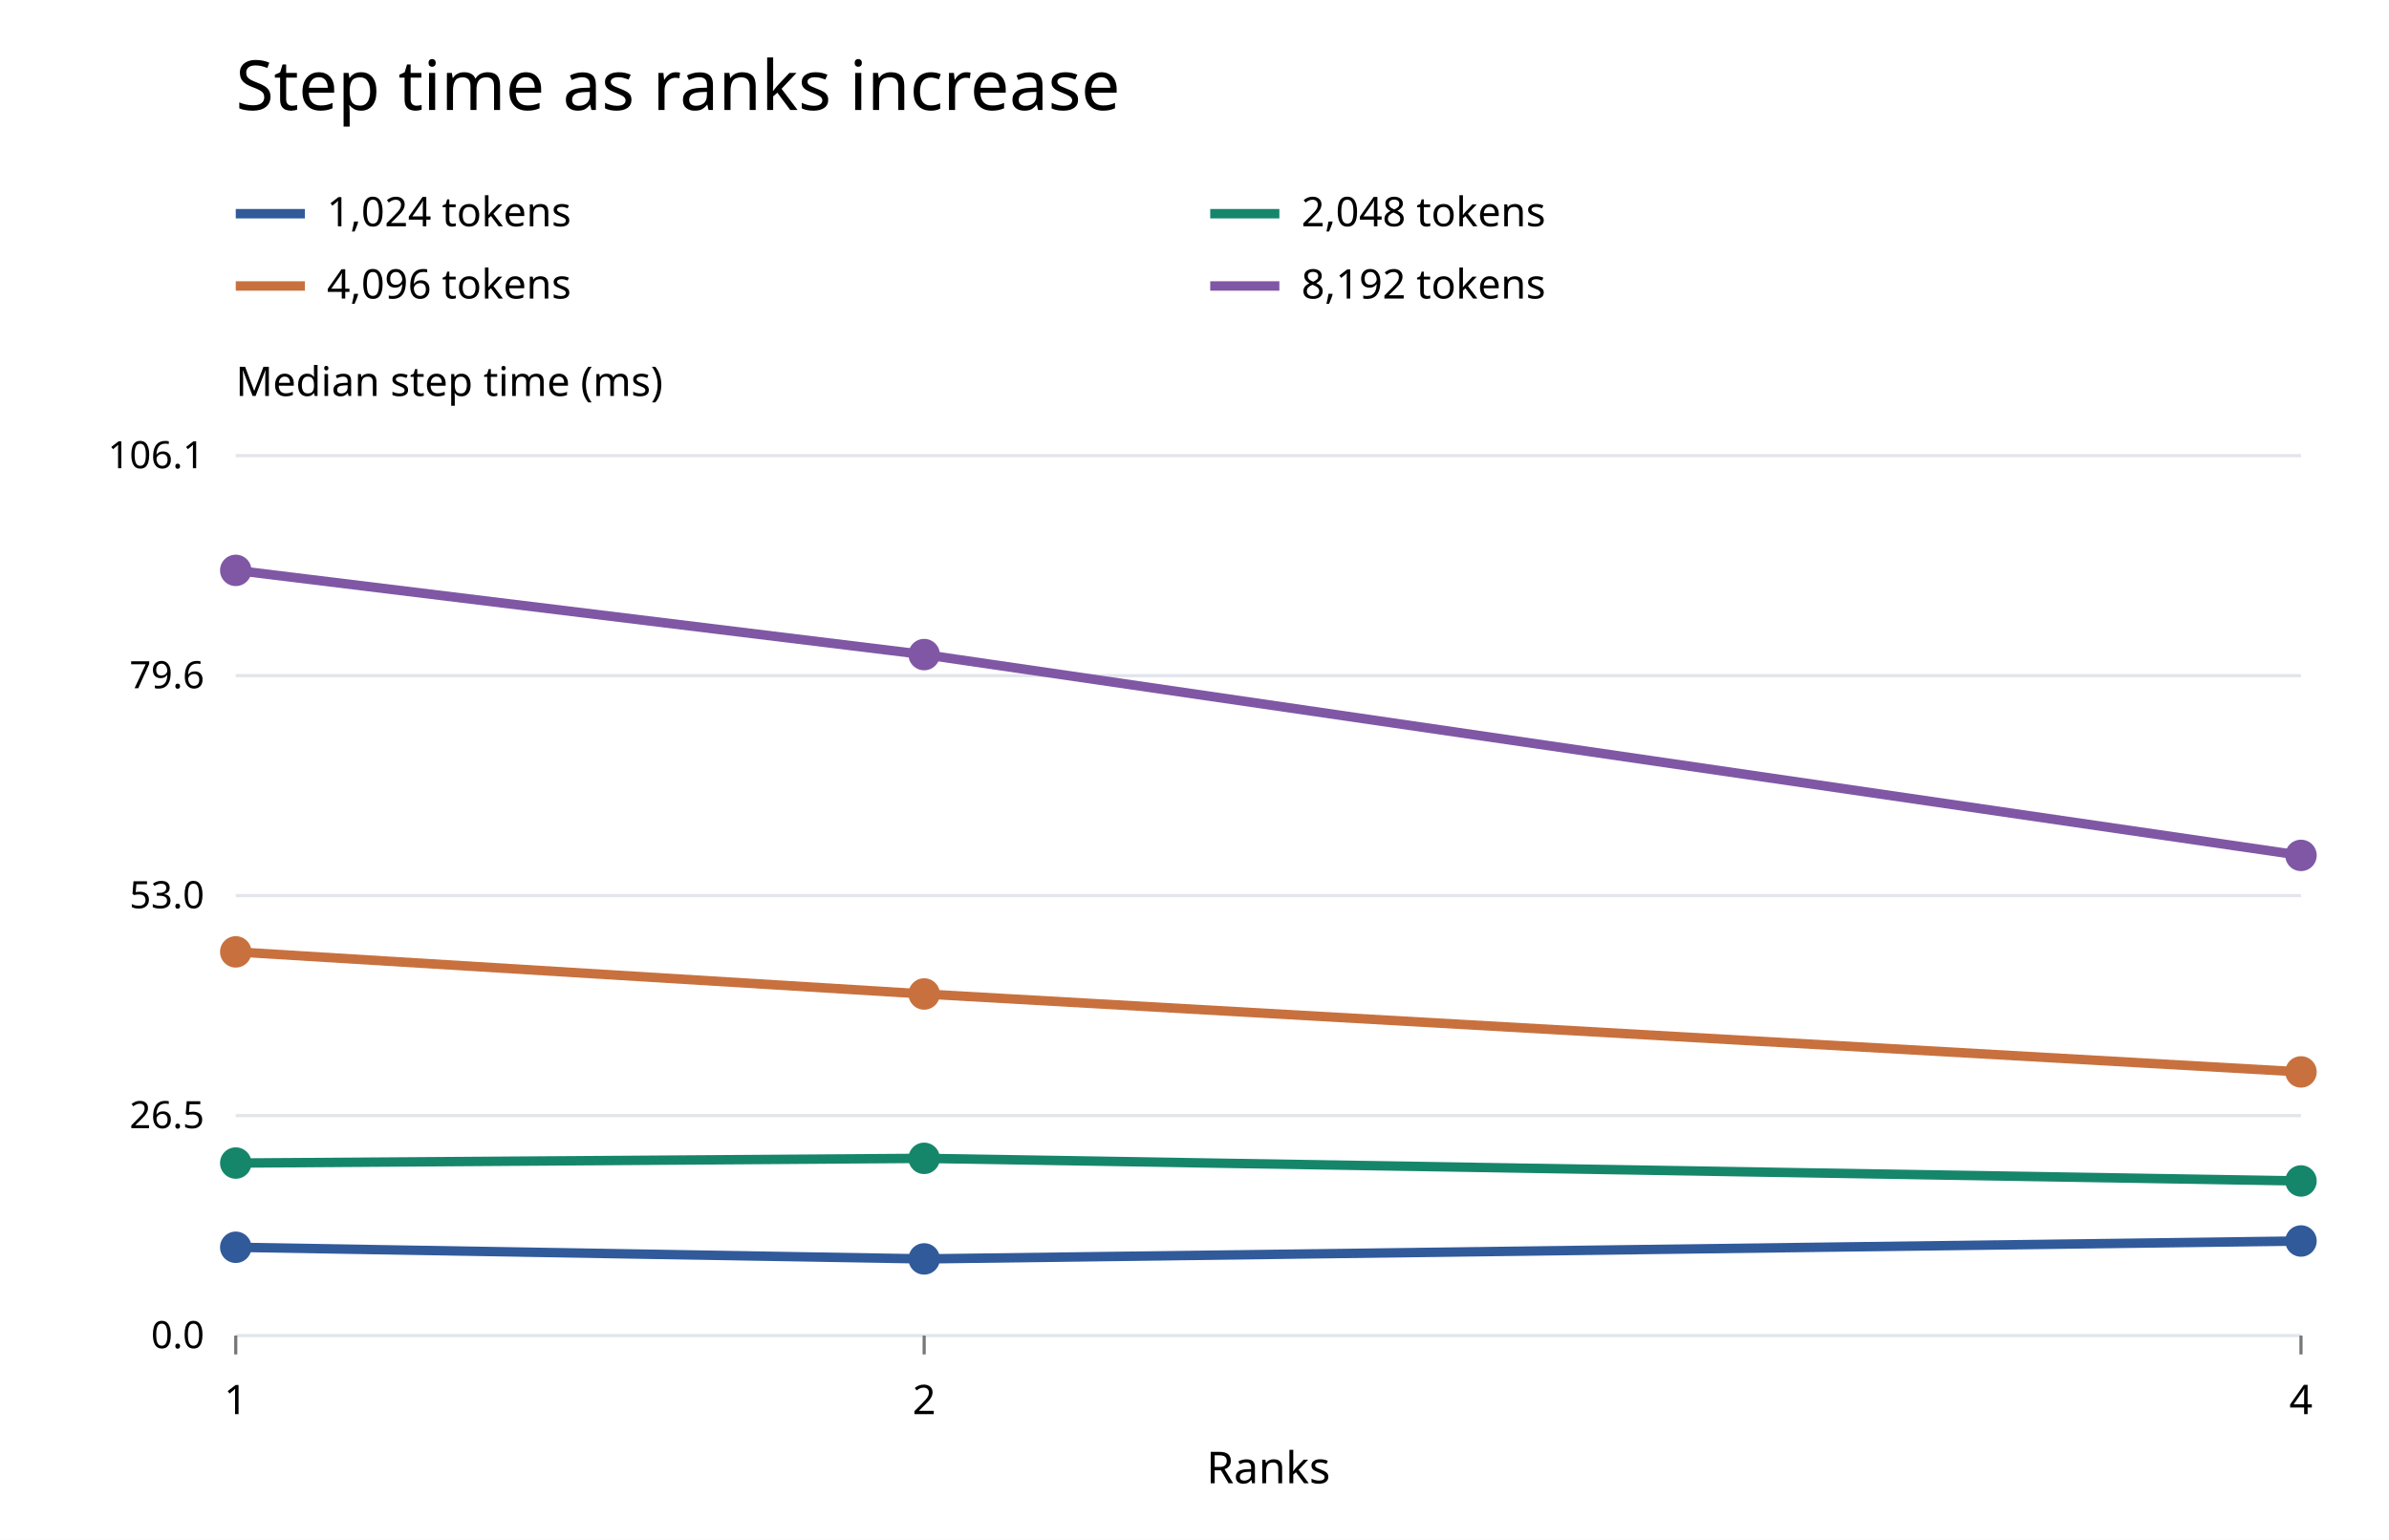
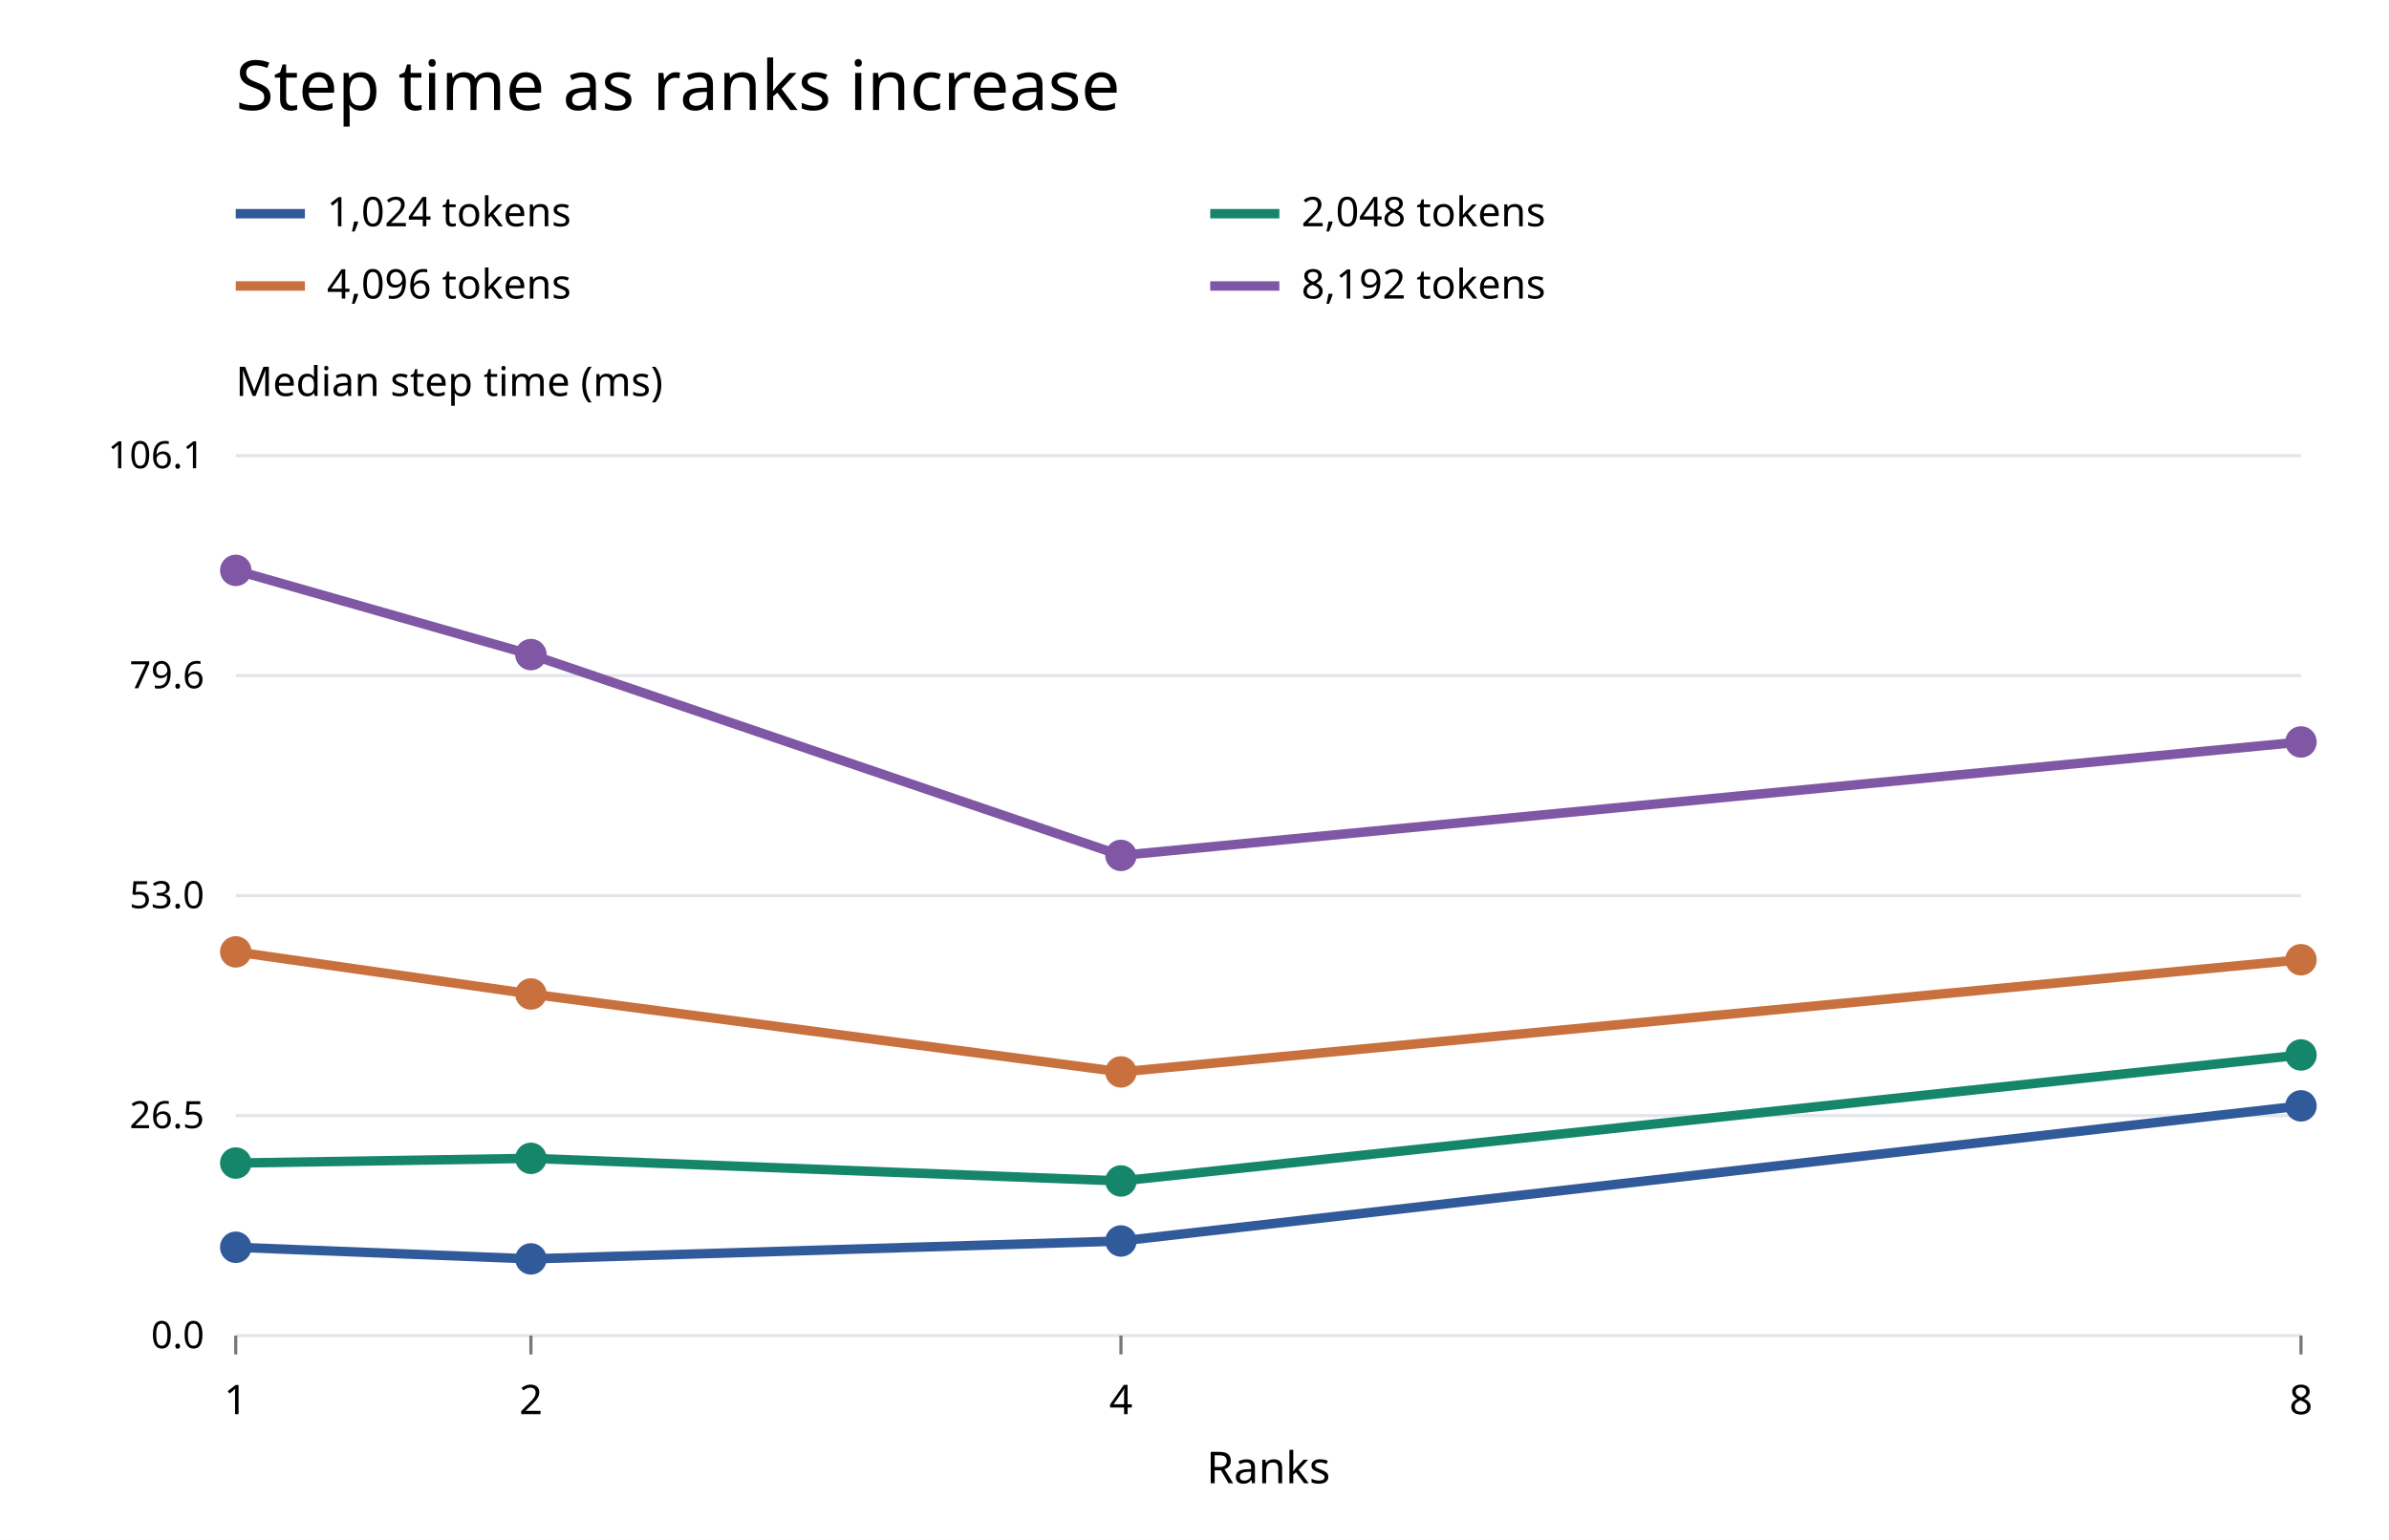
<svg xmlns="http://www.w3.org/2000/svg" viewBox="0 0 760 490">
  <rect width="100%" height="100%" fill="white" />
  <text x="75" y="35" font-family="sans-serif" font-size="22">Step time as ranks increase</text>
  <text x="75" y="126" font-family="sans-serif" font-size="13">Median step time (ms)</text>
  <line x1="75" x2="732" y1="425.0" y2="425.0" stroke="#e2e5eb" />
  <text x="65" y="429.0" text-anchor="end" font-family="sans-serif" font-size="12">0.0</text>
  <line x1="75" x2="732" y1="355.0" y2="355.0" stroke="#e2e5eb" />
  <text x="65" y="359.0" text-anchor="end" font-family="sans-serif" font-size="12">26.5</text>
  <line x1="75" x2="732" y1="285.0" y2="285.0" stroke="#e2e5eb" />
  <text x="65" y="289.0" text-anchor="end" font-family="sans-serif" font-size="12">53.0</text>
  <line x1="75" x2="732" y1="215.0" y2="215.0" stroke="#e2e5eb" />
  <text x="65" y="219.0" text-anchor="end" font-family="sans-serif" font-size="12">79.6</text>
  <line x1="75" x2="732" y1="145.0" y2="145.0" stroke="#e2e5eb" />
  <text x="65" y="149.0" text-anchor="end" font-family="sans-serif" font-size="12">106.1</text>
  <line x1="75.0" x2="75.0" y1="425" y2="431" stroke="#777" />
  <text x="75.0" y="450" text-anchor="middle" font-family="sans-serif" font-size="13">1</text>
-   <line x1="294.0" x2="294.0" y1="425" y2="431" stroke="#777" />
-   <text x="294.0" y="450" text-anchor="middle" font-family="sans-serif" font-size="13">2</text>
+   <line x1="168.9" x2="168.9" y1="425" y2="431" stroke="#777" />
+   <text x="168.9" y="450" text-anchor="middle" font-family="sans-serif" font-size="13">2</text>
+   <line x1="356.6" x2="356.6" y1="425" y2="431" stroke="#777" />
+   <text x="356.6" y="450" text-anchor="middle" font-family="sans-serif" font-size="13">4</text>
  <line x1="732.0" x2="732.0" y1="425" y2="431" stroke="#777" />
-   <text x="732.0" y="450" text-anchor="middle" font-family="sans-serif" font-size="13">4</text>
-   <polyline points="75.0,396.9 294.0,400.6 732.0,394.9" fill="none" stroke="#315a9b" stroke-width="3" />
+   <text x="732.0" y="450" text-anchor="middle" font-family="sans-serif" font-size="13">8</text>
+   <polyline points="75.0,396.9 168.9,400.6 356.6,394.9 732.0,351.9" fill="none" stroke="#315a9b" stroke-width="3" />
  <circle cx="75.0" cy="396.9" r="5" fill="#315a9b" />
-   <circle cx="294.0" cy="400.6" r="5" fill="#315a9b" />
-   <circle cx="732.0" cy="394.9" r="5" fill="#315a9b" />
+   <circle cx="168.9" cy="400.6" r="5" fill="#315a9b" />
+   <circle cx="356.6" cy="394.9" r="5" fill="#315a9b" />
+   <circle cx="732.0" cy="351.9" r="5" fill="#315a9b" />
  <line x1="75" x2="97" y1="68" y2="68" stroke="#315a9b" stroke-width="3" />
  <text x="104" y="72" font-family="sans-serif" font-size="13">1,024 tokens</text>
-   <polyline points="75.0,370.1 294.0,368.6 732.0,375.8" fill="none" stroke="#16866a" stroke-width="3" />
+   <polyline points="75.0,370.1 168.9,368.6 356.6,375.8 732.0,335.7" fill="none" stroke="#16866a" stroke-width="3" />
  <circle cx="75.0" cy="370.1" r="5" fill="#16866a" />
-   <circle cx="294.0" cy="368.6" r="5" fill="#16866a" />
-   <circle cx="732.0" cy="375.8" r="5" fill="#16866a" />
+   <circle cx="168.9" cy="368.6" r="5" fill="#16866a" />
+   <circle cx="356.6" cy="375.8" r="5" fill="#16866a" />
+   <circle cx="732.0" cy="335.7" r="5" fill="#16866a" />
  <line x1="385" x2="407" y1="68" y2="68" stroke="#16866a" stroke-width="3" />
  <text x="414" y="72" font-family="sans-serif" font-size="13">2,048 tokens</text>
-   <polyline points="75.0,302.9 294.0,316.3 732.0,341.1" fill="none" stroke="#c8713e" stroke-width="3" />
+   <polyline points="75.0,302.9 168.9,316.3 356.6,341.1 732.0,305.4" fill="none" stroke="#c8713e" stroke-width="3" />
  <circle cx="75.0" cy="302.9" r="5" fill="#c8713e" />
-   <circle cx="294.0" cy="316.3" r="5" fill="#c8713e" />
-   <circle cx="732.0" cy="341.1" r="5" fill="#c8713e" />
+   <circle cx="168.9" cy="316.3" r="5" fill="#c8713e" />
+   <circle cx="356.6" cy="341.1" r="5" fill="#c8713e" />
+   <circle cx="732.0" cy="305.4" r="5" fill="#c8713e" />
  <line x1="75" x2="97" y1="91" y2="91" stroke="#c8713e" stroke-width="3" />
  <text x="104" y="95" font-family="sans-serif" font-size="13">4,096 tokens</text>
-   <polyline points="75.0,181.5 294.0,208.3 732.0,272.2" fill="none" stroke="#8057a5" stroke-width="3" />
+   <polyline points="75.0,181.5 168.9,208.3 356.6,272.2 732.0,236.1" fill="none" stroke="#8057a5" stroke-width="3" />
  <circle cx="75.0" cy="181.5" r="5" fill="#8057a5" />
-   <circle cx="294.0" cy="208.3" r="5" fill="#8057a5" />
-   <circle cx="732.0" cy="272.2" r="5" fill="#8057a5" />
+   <circle cx="168.9" cy="208.3" r="5" fill="#8057a5" />
+   <circle cx="356.6" cy="272.2" r="5" fill="#8057a5" />
+   <circle cx="732.0" cy="236.1" r="5" fill="#8057a5" />
  <line x1="385" x2="407" y1="91" y2="91" stroke="#8057a5" stroke-width="3" />
  <text x="414" y="95" font-family="sans-serif" font-size="13">8,192 tokens</text>
  <text x="403.5" y="472" text-anchor="middle" font-family="sans-serif" font-size="14">Ranks</text>
</svg>
